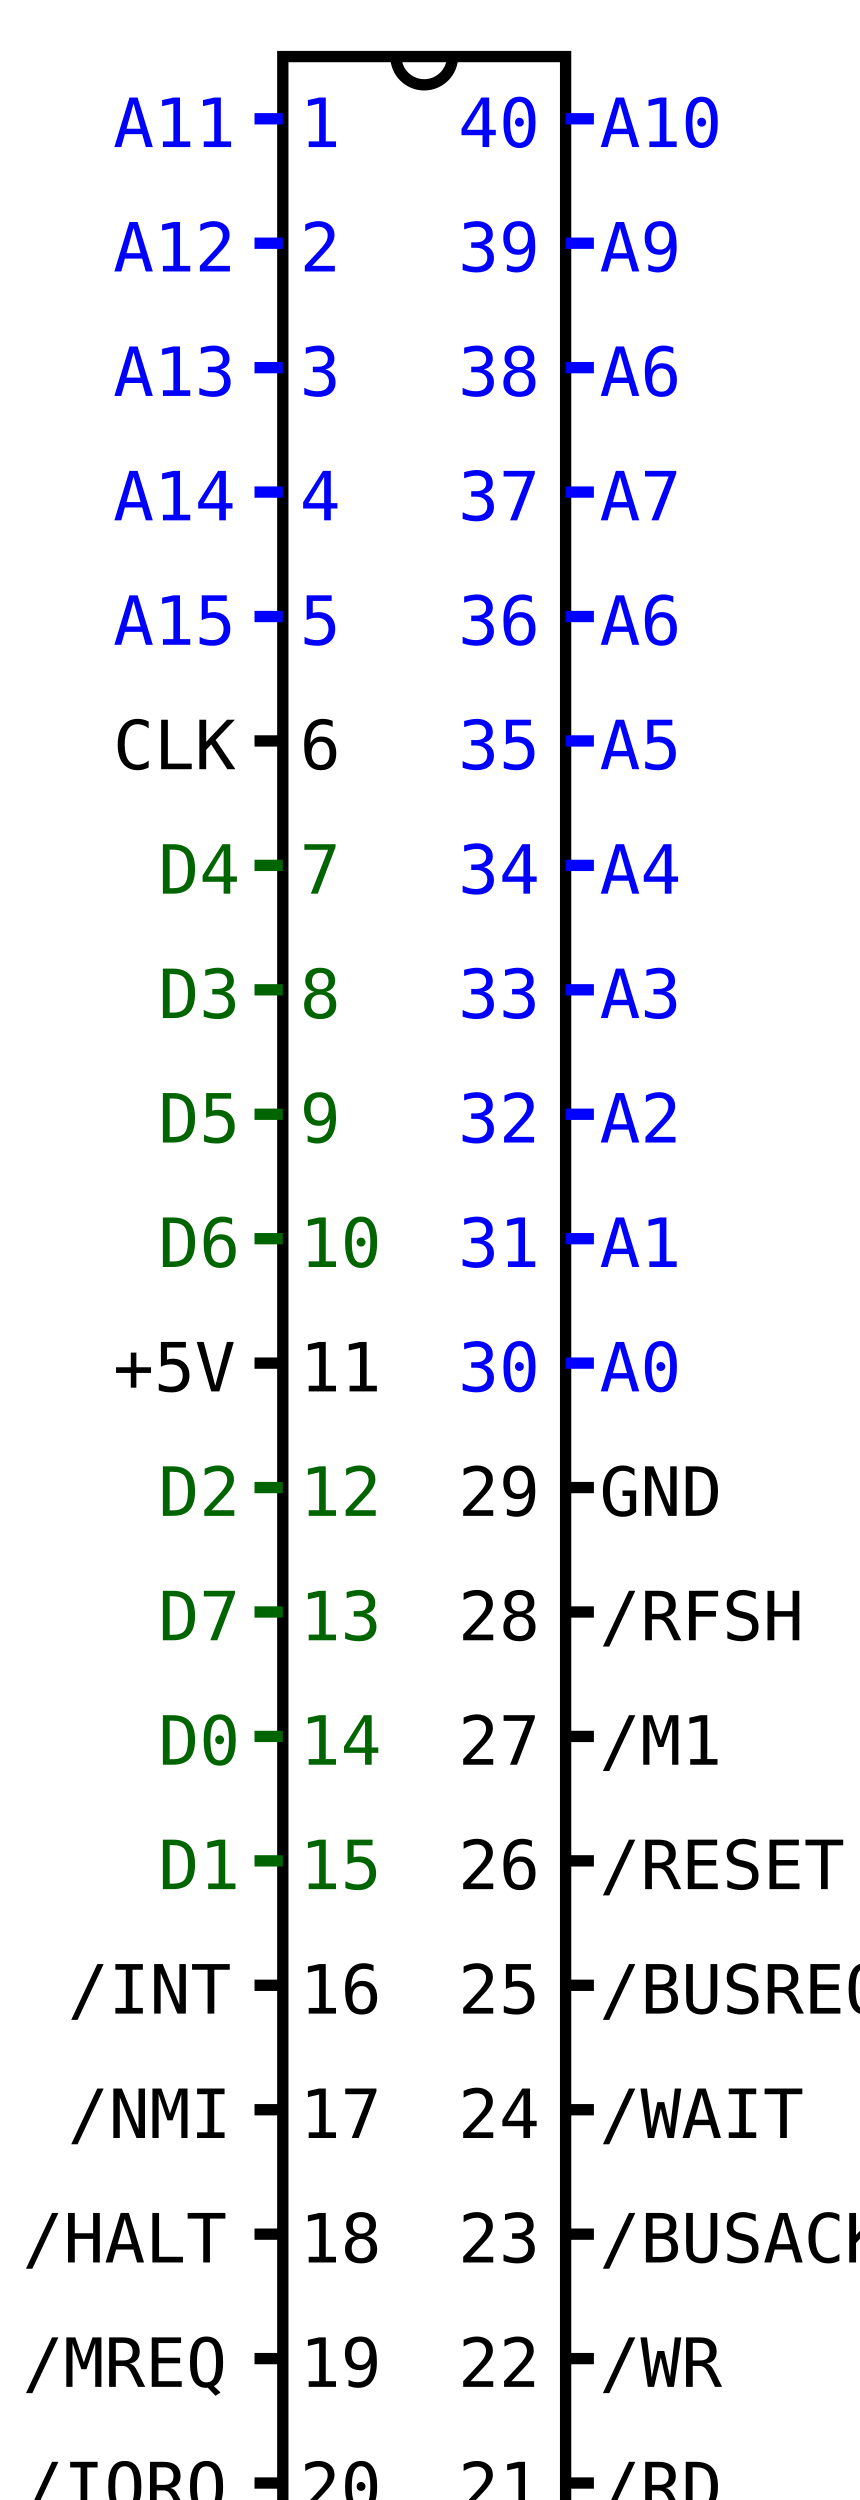
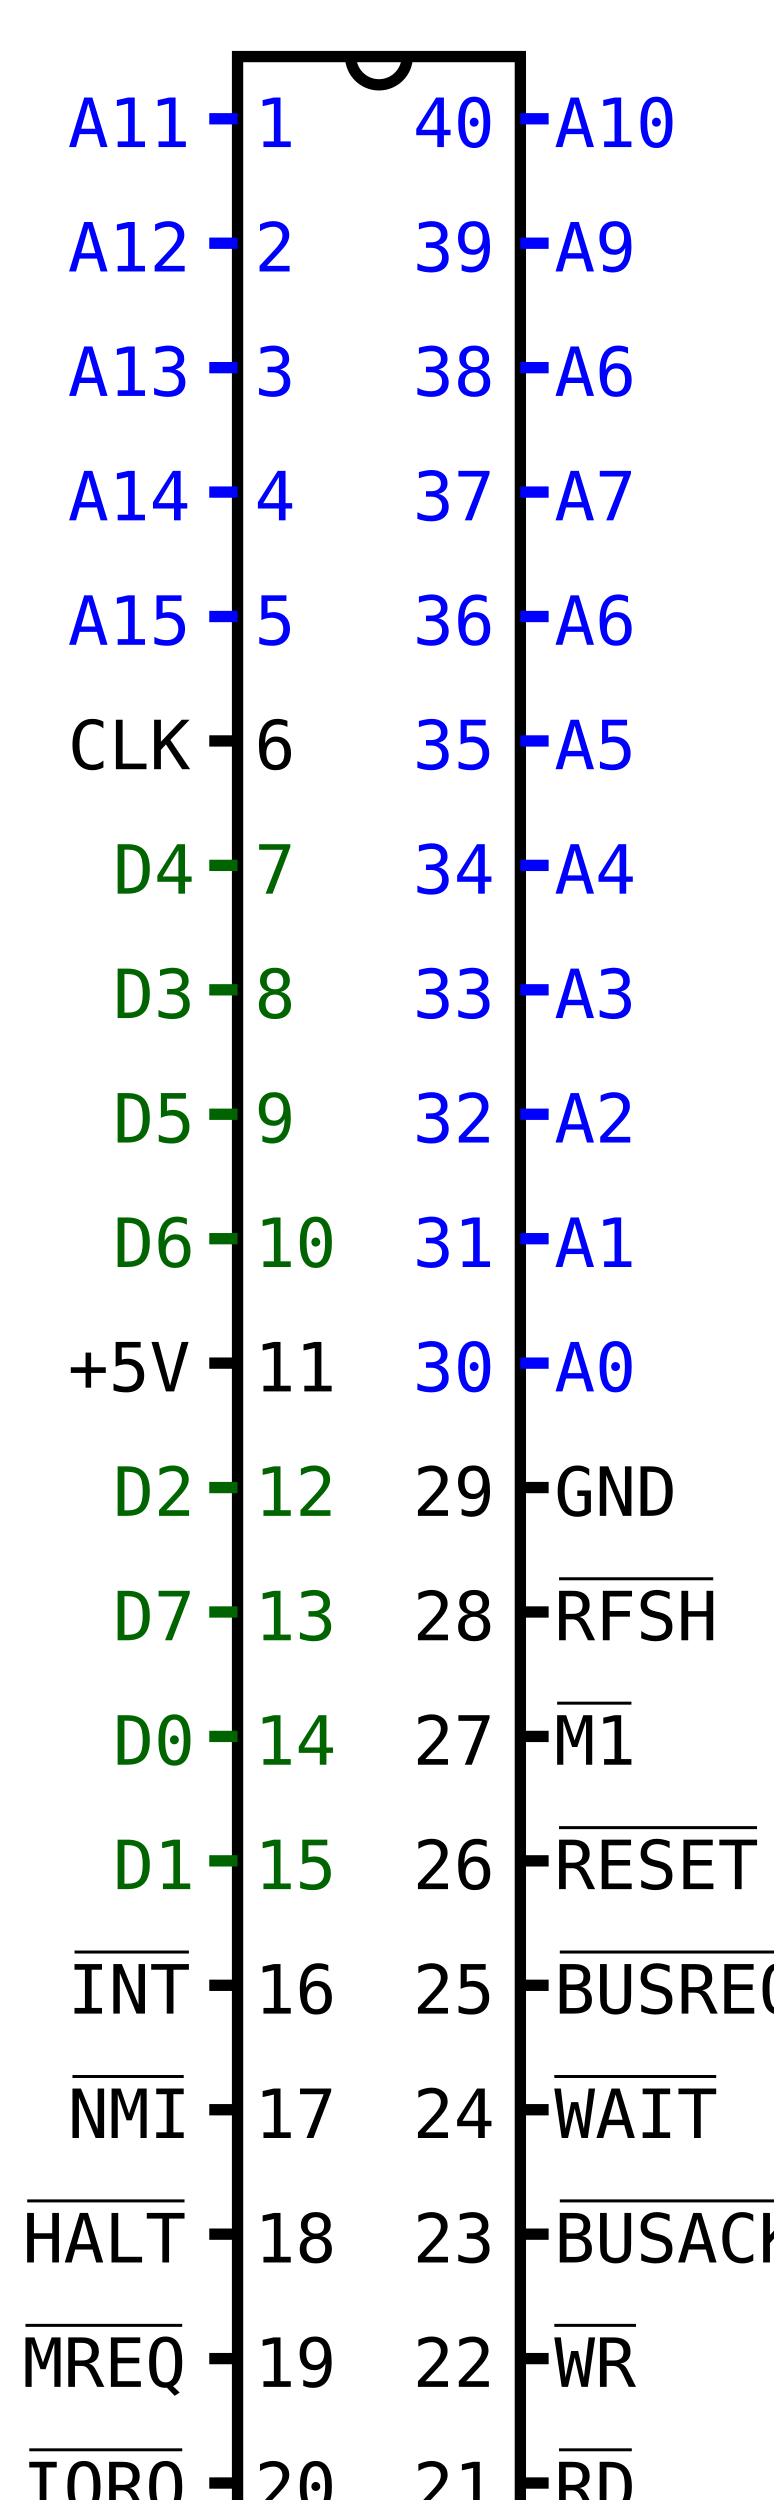
<svg xmlns="http://www.w3.org/2000/svg" version="1.1">
-   <rect x="50" y="10" width="50" height="440" fill="none" stroke-width="2" stroke="black" />
-   <path d="M70 10   A 5 5 0 0 0 80 10" stroke="black" fill="black" fill-opacity="0" stroke-width="2" />
-   <line x1="100" y1="21" x2="105" y2="21" stroke="blue" stroke-width="2" />
-   <text x="81" y="26" font-family="monospace" fill="blue">40</text>
-   <text x="106" y="26" transform="rotate(0 106 26)" font-family="monospace" fill="blue">A10</text>
-   <line x1="100" y1="43" x2="105" y2="43" stroke="blue" stroke-width="2" />
-   <text x="81" y="48" font-family="monospace" fill="blue">39</text>
-   <text x="106" y="48" transform="rotate(0 106 48)" font-family="monospace" fill="blue">A9</text>
-   <line x1="100" y1="65" x2="105" y2="65" stroke="blue" stroke-width="2" />
-   <text x="81" y="70" font-family="monospace" fill="blue">38</text>
-   <text x="106" y="70" transform="rotate(0 106 70)" font-family="monospace" fill="blue">A6</text>
-   <line x1="100" y1="87" x2="105" y2="87" stroke="blue" stroke-width="2" />
-   <text x="81" y="92" font-family="monospace" fill="blue">37</text>
-   <text x="106" y="92" transform="rotate(0 106 92)" font-family="monospace" fill="blue">A7</text>
-   <line x1="100" y1="109" x2="105" y2="109" stroke="blue" stroke-width="2" />
-   <text x="81" y="114" font-family="monospace" fill="blue">36</text>
-   <text x="106" y="114" transform="rotate(0 106 114)" font-family="monospace" fill="blue">A6</text>
-   <line x1="100" y1="131" x2="105" y2="131" stroke="blue" stroke-width="2" />
-   <text x="81" y="136" font-family="monospace" fill="blue">35</text>
-   <text x="106" y="136" transform="rotate(0 106 136)" font-family="monospace" fill="blue">A5</text>
-   <line x1="100" y1="153" x2="105" y2="153" stroke="blue" stroke-width="2" />
-   <text x="81" y="158" font-family="monospace" fill="blue">34</text>
-   <text x="106" y="158" transform="rotate(0 106 158)" font-family="monospace" fill="blue">A4</text>
-   <line x1="100" y1="175" x2="105" y2="175" stroke="blue" stroke-width="2" />
-   <text x="81" y="180" font-family="monospace" fill="blue">33</text>
-   <text x="106" y="180" transform="rotate(0 106 180)" font-family="monospace" fill="blue">A3</text>
-   <line x1="100" y1="197" x2="105" y2="197" stroke="blue" stroke-width="2" />
-   <text x="81" y="202" font-family="monospace" fill="blue">32</text>
-   <text x="106" y="202" transform="rotate(0 106 202)" font-family="monospace" fill="blue">A2</text>
-   <line x1="100" y1="219" x2="105" y2="219" stroke="blue" stroke-width="2" />
-   <text x="81" y="224" font-family="monospace" fill="blue">31</text>
-   <text x="106" y="224" transform="rotate(0 106 224)" font-family="monospace" fill="blue">A1</text>
-   <line x1="100" y1="241" x2="105" y2="241" stroke="blue" stroke-width="2" />
-   <text x="81" y="246" font-family="monospace" fill="blue">30</text>
-   <text x="106" y="246" transform="rotate(0 106 246)" font-family="monospace" fill="blue">A0</text>
-   <line x1="100" y1="263" x2="105" y2="263" stroke="black" stroke-width="2" />
-   <text x="81" y="268" font-family="monospace" fill="black">29</text>
-   <text x="106" y="268" transform="rotate(0 106 268)" font-family="monospace" fill="black">GND</text>
-   <line x1="100" y1="285" x2="105" y2="285" stroke="black" stroke-width="2" />
-   <text x="81" y="290" font-family="monospace" fill="black">28</text>
-   <text x="106" y="290" transform="rotate(0 106 290)" font-family="monospace" fill="black">/RFSH</text>
-   <line x1="100" y1="307" x2="105" y2="307" stroke="black" stroke-width="2" />
-   <text x="81" y="312" font-family="monospace" fill="black">27</text>
-   <text x="106" y="312" transform="rotate(0 106 312)" font-family="monospace" fill="black">/M1</text>
-   <line x1="100" y1="329" x2="105" y2="329" stroke="black" stroke-width="2" />
-   <text x="81" y="334" font-family="monospace" fill="black">26</text>
-   <text x="106" y="334" transform="rotate(0 106 334)" font-family="monospace" fill="black">/RESET</text>
-   <line x1="100" y1="351" x2="105" y2="351" stroke="black" stroke-width="2" />
-   <text x="81" y="356" font-family="monospace" fill="black">25</text>
-   <text x="106" y="356" transform="rotate(0 106 356)" font-family="monospace" fill="black">/BUSREQ</text>
-   <line x1="100" y1="373" x2="105" y2="373" stroke="black" stroke-width="2" />
-   <text x="81" y="378" font-family="monospace" fill="black">24</text>
-   <text x="106" y="378" transform="rotate(0 106 378)" font-family="monospace" fill="black">/WAIT</text>
-   <line x1="100" y1="395" x2="105" y2="395" stroke="black" stroke-width="2" />
-   <text x="81" y="400" font-family="monospace" fill="black">23</text>
-   <text x="106" y="400" transform="rotate(0 106 400)" font-family="monospace" fill="black">/BUSACK</text>
-   <line x1="100" y1="417" x2="105" y2="417" stroke="black" stroke-width="2" />
-   <text x="81" y="422" font-family="monospace" fill="black">22</text>
-   <text x="106" y="422" transform="rotate(0 106 422)" font-family="monospace" fill="black">/WR</text>
-   <line x1="100" y1="439" x2="105" y2="439" stroke="black" stroke-width="2" />
-   <text x="81" y="444" font-family="monospace" fill="black">21</text>
-   <text x="106" y="444" transform="rotate(0 106 444)" font-family="monospace" fill="black">/RD</text>
-   <line x1="50" y1="21" x2="45" y2="21" stroke="blue" stroke-width="2" />
-   <text x="53" y="26" font-family="monospace" fill="blue">1</text>
-   <text x="20" y="26" transform="rotate(0 20 26)" font-family="monospace" fill="blue" textLength="24">A11</text>
-   <line x1="50" y1="43" x2="45" y2="43" stroke="blue" stroke-width="2" />
-   <text x="53" y="48" font-family="monospace" fill="blue">2</text>
-   <text x="20" y="48" transform="rotate(0 20 48)" font-family="monospace" fill="blue" textLength="24">A12</text>
-   <line x1="50" y1="65" x2="45" y2="65" stroke="blue" stroke-width="2" />
-   <text x="53" y="70" font-family="monospace" fill="blue">3</text>
-   <text x="20" y="70" transform="rotate(0 20 70)" font-family="monospace" fill="blue" textLength="24">A13</text>
-   <line x1="50" y1="87" x2="45" y2="87" stroke="blue" stroke-width="2" />
-   <text x="53" y="92" font-family="monospace" fill="blue">4</text>
-   <text x="20" y="92" transform="rotate(0 20 92)" font-family="monospace" fill="blue" textLength="24">A14</text>
-   <line x1="50" y1="109" x2="45" y2="109" stroke="blue" stroke-width="2" />
-   <text x="53" y="114" font-family="monospace" fill="blue">5</text>
-   <text x="20" y="114" transform="rotate(0 20 114)" font-family="monospace" fill="blue" textLength="24">A15</text>
-   <line x1="50" y1="131" x2="45" y2="131" stroke="black" stroke-width="2" />
-   <text x="53" y="136" font-family="monospace" fill="black">6</text>
-   <text x="20" y="136" transform="rotate(0 20 136)" font-family="monospace" fill="black" textLength="24">CLK</text>
-   <line x1="50" y1="153" x2="45" y2="153" stroke="darkgreen" stroke-width="2" />
-   <text x="53" y="158" font-family="monospace" fill="darkgreen">7</text>
-   <text x="28" y="158" transform="rotate(0 28 158)" font-family="monospace" fill="darkgreen" textLength="16">D4</text>
-   <line x1="50" y1="175" x2="45" y2="175" stroke="darkgreen" stroke-width="2" />
-   <text x="53" y="180" font-family="monospace" fill="darkgreen">8</text>
-   <text x="28" y="180" transform="rotate(0 28 180)" font-family="monospace" fill="darkgreen" textLength="16">D3</text>
-   <line x1="50" y1="197" x2="45" y2="197" stroke="darkgreen" stroke-width="2" />
-   <text x="53" y="202" font-family="monospace" fill="darkgreen">9</text>
-   <text x="28" y="202" transform="rotate(0 28 202)" font-family="monospace" fill="darkgreen" textLength="16">D5</text>
-   <line x1="50" y1="219" x2="45" y2="219" stroke="darkgreen" stroke-width="2" />
-   <text x="53" y="224" font-family="monospace" fill="darkgreen">10</text>
-   <text x="28" y="224" transform="rotate(0 28 224)" font-family="monospace" fill="darkgreen" textLength="16">D6</text>
-   <line x1="50" y1="241" x2="45" y2="241" stroke="black" stroke-width="2" />
-   <text x="53" y="246" font-family="monospace" fill="black">11</text>
-   <text x="20" y="246" transform="rotate(0 20 246)" font-family="monospace" fill="black" textLength="24">+5V</text>
-   <line x1="50" y1="263" x2="45" y2="263" stroke="darkgreen" stroke-width="2" />
-   <text x="53" y="268" font-family="monospace" fill="darkgreen">12</text>
-   <text x="28" y="268" transform="rotate(0 28 268)" font-family="monospace" fill="darkgreen" textLength="16">D2</text>
-   <line x1="50" y1="285" x2="45" y2="285" stroke="darkgreen" stroke-width="2" />
-   <text x="53" y="290" font-family="monospace" fill="darkgreen">13</text>
-   <text x="28" y="290" transform="rotate(0 28 290)" font-family="monospace" fill="darkgreen" textLength="16">D7</text>
-   <line x1="50" y1="307" x2="45" y2="307" stroke="darkgreen" stroke-width="2" />
-   <text x="53" y="312" font-family="monospace" fill="darkgreen">14</text>
-   <text x="28" y="312" transform="rotate(0 28 312)" font-family="monospace" fill="darkgreen" textLength="16">D0</text>
-   <line x1="50" y1="329" x2="45" y2="329" stroke="darkgreen" stroke-width="2" />
-   <text x="53" y="334" font-family="monospace" fill="darkgreen">15</text>
-   <text x="28" y="334" transform="rotate(0 28 334)" font-family="monospace" fill="darkgreen" textLength="16">D1</text>
-   <line x1="50" y1="351" x2="45" y2="351" stroke="black" stroke-width="2" />
-   <text x="53" y="356" font-family="monospace" fill="black">16</text>
-   <text x="12" y="356" transform="rotate(0 12 356)" font-family="monospace" fill="black" textLength="32">/INT</text>
-   <line x1="50" y1="373" x2="45" y2="373" stroke="black" stroke-width="2" />
-   <text x="53" y="378" font-family="monospace" fill="black">17</text>
-   <text x="12" y="378" transform="rotate(0 12 378)" font-family="monospace" fill="black" textLength="32">/NMI</text>
-   <line x1="50" y1="395" x2="45" y2="395" stroke="black" stroke-width="2" />
-   <text x="53" y="400" font-family="monospace" fill="black">18</text>
-   <text x="4" y="400" transform="rotate(0 4 400)" font-family="monospace" fill="black" textLength="40">/HALT</text>
-   <line x1="50" y1="417" x2="45" y2="417" stroke="black" stroke-width="2" />
-   <text x="53" y="422" font-family="monospace" fill="black">19</text>
-   <text x="4" y="422" transform="rotate(0 4 422)" font-family="monospace" fill="black" textLength="40">/MREQ</text>
-   <line x1="50" y1="439" x2="45" y2="439" stroke="black" stroke-width="2" />
-   <text x="53" y="444" font-family="monospace" fill="black">20</text>
-   <text x="4" y="444" transform="rotate(0 4 444)" font-family="monospace" fill="black" textLength="40">/IORQ</text>
+   <rect x="42" y="10" width="50" height="440" fill="none" stroke-width="2" stroke="black" />
+   <path d="M62 10   A 5 5 0 0 0 72 10" stroke="black" fill="black" fill-opacity="0" stroke-width="2" />
+   <line x1="92" y1="21" x2="97" y2="21" stroke="blue" stroke-width="2" />
+   <text x="73" y="26" font-family="monospace" fill="blue">40</text>
+   <text x="98" y="26" transform="rotate(0 98 26)" font-family="monospace" fill="blue">A10</text>
+   <line x1="92" y1="43" x2="97" y2="43" stroke="blue" stroke-width="2" />
+   <text x="73" y="48" font-family="monospace" fill="blue">39</text>
+   <text x="98" y="48" transform="rotate(0 98 48)" font-family="monospace" fill="blue">A9</text>
+   <line x1="92" y1="65" x2="97" y2="65" stroke="blue" stroke-width="2" />
+   <text x="73" y="70" font-family="monospace" fill="blue">38</text>
+   <text x="98" y="70" transform="rotate(0 98 70)" font-family="monospace" fill="blue">A6</text>
+   <line x1="92" y1="87" x2="97" y2="87" stroke="blue" stroke-width="2" />
+   <text x="73" y="92" font-family="monospace" fill="blue">37</text>
+   <text x="98" y="92" transform="rotate(0 98 92)" font-family="monospace" fill="blue">A7</text>
+   <line x1="92" y1="109" x2="97" y2="109" stroke="blue" stroke-width="2" />
+   <text x="73" y="114" font-family="monospace" fill="blue">36</text>
+   <text x="98" y="114" transform="rotate(0 98 114)" font-family="monospace" fill="blue">A6</text>
+   <line x1="92" y1="131" x2="97" y2="131" stroke="blue" stroke-width="2" />
+   <text x="73" y="136" font-family="monospace" fill="blue">35</text>
+   <text x="98" y="136" transform="rotate(0 98 136)" font-family="monospace" fill="blue">A5</text>
+   <line x1="92" y1="153" x2="97" y2="153" stroke="blue" stroke-width="2" />
+   <text x="73" y="158" font-family="monospace" fill="blue">34</text>
+   <text x="98" y="158" transform="rotate(0 98 158)" font-family="monospace" fill="blue">A4</text>
+   <line x1="92" y1="175" x2="97" y2="175" stroke="blue" stroke-width="2" />
+   <text x="73" y="180" font-family="monospace" fill="blue">33</text>
+   <text x="98" y="180" transform="rotate(0 98 180)" font-family="monospace" fill="blue">A3</text>
+   <line x1="92" y1="197" x2="97" y2="197" stroke="blue" stroke-width="2" />
+   <text x="73" y="202" font-family="monospace" fill="blue">32</text>
+   <text x="98" y="202" transform="rotate(0 98 202)" font-family="monospace" fill="blue">A2</text>
+   <line x1="92" y1="219" x2="97" y2="219" stroke="blue" stroke-width="2" />
+   <text x="73" y="224" font-family="monospace" fill="blue">31</text>
+   <text x="98" y="224" transform="rotate(0 98 224)" font-family="monospace" fill="blue">A1</text>
+   <line x1="92" y1="241" x2="97" y2="241" stroke="blue" stroke-width="2" />
+   <text x="73" y="246" font-family="monospace" fill="blue">30</text>
+   <text x="98" y="246" transform="rotate(0 98 246)" font-family="monospace" fill="blue">A0</text>
+   <line x1="92" y1="263" x2="97" y2="263" stroke="black" stroke-width="2" />
+   <text x="73" y="268" font-family="monospace" fill="black">29</text>
+   <text x="98" y="268" transform="rotate(0 98 268)" font-family="monospace" fill="black">GND</text>
+   <line x1="92" y1="285" x2="97" y2="285" stroke="black" stroke-width="2" />
+   <text x="73" y="290" font-family="monospace" fill="black">28</text>
+   <text x="98" y="290" transform="rotate(0 98 290)" font-family="monospace" fill="black" style="text-decoration: overline">RFSH</text>
+   <line x1="92" y1="307" x2="97" y2="307" stroke="black" stroke-width="2" />
+   <text x="73" y="312" font-family="monospace" fill="black">27</text>
+   <text x="98" y="312" transform="rotate(0 98 312)" font-family="monospace" fill="black" style="text-decoration: overline">M1</text>
+   <line x1="92" y1="329" x2="97" y2="329" stroke="black" stroke-width="2" />
+   <text x="73" y="334" font-family="monospace" fill="black">26</text>
+   <text x="98" y="334" transform="rotate(0 98 334)" font-family="monospace" fill="black" style="text-decoration: overline">RESET</text>
+   <line x1="92" y1="351" x2="97" y2="351" stroke="black" stroke-width="2" />
+   <text x="73" y="356" font-family="monospace" fill="black">25</text>
+   <text x="98" y="356" transform="rotate(0 98 356)" font-family="monospace" fill="black" style="text-decoration: overline">BUSREQ</text>
+   <line x1="92" y1="373" x2="97" y2="373" stroke="black" stroke-width="2" />
+   <text x="73" y="378" font-family="monospace" fill="black">24</text>
+   <text x="98" y="378" transform="rotate(0 98 378)" font-family="monospace" fill="black" style="text-decoration: overline">WAIT</text>
+   <line x1="92" y1="395" x2="97" y2="395" stroke="black" stroke-width="2" />
+   <text x="73" y="400" font-family="monospace" fill="black">23</text>
+   <text x="98" y="400" transform="rotate(0 98 400)" font-family="monospace" fill="black" style="text-decoration: overline">BUSACK</text>
+   <line x1="92" y1="417" x2="97" y2="417" stroke="black" stroke-width="2" />
+   <text x="73" y="422" font-family="monospace" fill="black">22</text>
+   <text x="98" y="422" transform="rotate(0 98 422)" font-family="monospace" fill="black" style="text-decoration: overline">WR</text>
+   <line x1="92" y1="439" x2="97" y2="439" stroke="black" stroke-width="2" />
+   <text x="73" y="444" font-family="monospace" fill="black">21</text>
+   <text x="98" y="444" transform="rotate(0 98 444)" font-family="monospace" fill="black" style="text-decoration: overline">RD</text>
+   <line x1="42" y1="21" x2="37" y2="21" stroke="blue" stroke-width="2" />
+   <text x="45" y="26" font-family="monospace" fill="blue">1</text>
+   <text x="12" y="26" transform="rotate(0 12 26)" font-family="monospace" fill="blue" textLength="24">A11</text>
+   <line x1="42" y1="43" x2="37" y2="43" stroke="blue" stroke-width="2" />
+   <text x="45" y="48" font-family="monospace" fill="blue">2</text>
+   <text x="12" y="48" transform="rotate(0 12 48)" font-family="monospace" fill="blue" textLength="24">A12</text>
+   <line x1="42" y1="65" x2="37" y2="65" stroke="blue" stroke-width="2" />
+   <text x="45" y="70" font-family="monospace" fill="blue">3</text>
+   <text x="12" y="70" transform="rotate(0 12 70)" font-family="monospace" fill="blue" textLength="24">A13</text>
+   <line x1="42" y1="87" x2="37" y2="87" stroke="blue" stroke-width="2" />
+   <text x="45" y="92" font-family="monospace" fill="blue">4</text>
+   <text x="12" y="92" transform="rotate(0 12 92)" font-family="monospace" fill="blue" textLength="24">A14</text>
+   <line x1="42" y1="109" x2="37" y2="109" stroke="blue" stroke-width="2" />
+   <text x="45" y="114" font-family="monospace" fill="blue">5</text>
+   <text x="12" y="114" transform="rotate(0 12 114)" font-family="monospace" fill="blue" textLength="24">A15</text>
+   <line x1="42" y1="131" x2="37" y2="131" stroke="black" stroke-width="2" />
+   <text x="45" y="136" font-family="monospace" fill="black">6</text>
+   <text x="12" y="136" transform="rotate(0 12 136)" font-family="monospace" fill="black" textLength="24">CLK</text>
+   <line x1="42" y1="153" x2="37" y2="153" stroke="darkgreen" stroke-width="2" />
+   <text x="45" y="158" font-family="monospace" fill="darkgreen">7</text>
+   <text x="20" y="158" transform="rotate(0 20 158)" font-family="monospace" fill="darkgreen" textLength="16">D4</text>
+   <line x1="42" y1="175" x2="37" y2="175" stroke="darkgreen" stroke-width="2" />
+   <text x="45" y="180" font-family="monospace" fill="darkgreen">8</text>
+   <text x="20" y="180" transform="rotate(0 20 180)" font-family="monospace" fill="darkgreen" textLength="16">D3</text>
+   <line x1="42" y1="197" x2="37" y2="197" stroke="darkgreen" stroke-width="2" />
+   <text x="45" y="202" font-family="monospace" fill="darkgreen">9</text>
+   <text x="20" y="202" transform="rotate(0 20 202)" font-family="monospace" fill="darkgreen" textLength="16">D5</text>
+   <line x1="42" y1="219" x2="37" y2="219" stroke="darkgreen" stroke-width="2" />
+   <text x="45" y="224" font-family="monospace" fill="darkgreen">10</text>
+   <text x="20" y="224" transform="rotate(0 20 224)" font-family="monospace" fill="darkgreen" textLength="16">D6</text>
+   <line x1="42" y1="241" x2="37" y2="241" stroke="black" stroke-width="2" />
+   <text x="45" y="246" font-family="monospace" fill="black">11</text>
+   <text x="12" y="246" transform="rotate(0 12 246)" font-family="monospace" fill="black" textLength="24">+5V</text>
+   <line x1="42" y1="263" x2="37" y2="263" stroke="darkgreen" stroke-width="2" />
+   <text x="45" y="268" font-family="monospace" fill="darkgreen">12</text>
+   <text x="20" y="268" transform="rotate(0 20 268)" font-family="monospace" fill="darkgreen" textLength="16">D2</text>
+   <line x1="42" y1="285" x2="37" y2="285" stroke="darkgreen" stroke-width="2" />
+   <text x="45" y="290" font-family="monospace" fill="darkgreen">13</text>
+   <text x="20" y="290" transform="rotate(0 20 290)" font-family="monospace" fill="darkgreen" textLength="16">D7</text>
+   <line x1="42" y1="307" x2="37" y2="307" stroke="darkgreen" stroke-width="2" />
+   <text x="45" y="312" font-family="monospace" fill="darkgreen">14</text>
+   <text x="20" y="312" transform="rotate(0 20 312)" font-family="monospace" fill="darkgreen" textLength="16">D0</text>
+   <line x1="42" y1="329" x2="37" y2="329" stroke="darkgreen" stroke-width="2" />
+   <text x="45" y="334" font-family="monospace" fill="darkgreen">15</text>
+   <text x="20" y="334" transform="rotate(0 20 334)" font-family="monospace" fill="darkgreen" textLength="16">D1</text>
+   <line x1="42" y1="351" x2="37" y2="351" stroke="black" stroke-width="2" />
+   <text x="45" y="356" font-family="monospace" fill="black">16</text>
+   <text x="12" y="356" transform="rotate(0 12 356)" font-family="monospace" fill="black" style="text-decoration: overline" textLength="24">INT</text>
+   <line x1="42" y1="373" x2="37" y2="373" stroke="black" stroke-width="2" />
+   <text x="45" y="378" font-family="monospace" fill="black">17</text>
+   <text x="12" y="378" transform="rotate(0 12 378)" font-family="monospace" fill="black" style="text-decoration: overline" textLength="24">NMI</text>
+   <line x1="42" y1="395" x2="37" y2="395" stroke="black" stroke-width="2" />
+   <text x="45" y="400" font-family="monospace" fill="black">18</text>
+   <text x="4" y="400" transform="rotate(0 4 400)" font-family="monospace" fill="black" style="text-decoration: overline" textLength="32">HALT</text>
+   <line x1="42" y1="417" x2="37" y2="417" stroke="black" stroke-width="2" />
+   <text x="45" y="422" font-family="monospace" fill="black">19</text>
+   <text x="4" y="422" transform="rotate(0 4 422)" font-family="monospace" fill="black" style="text-decoration: overline" textLength="32">MREQ</text>
+   <line x1="42" y1="439" x2="37" y2="439" stroke="black" stroke-width="2" />
+   <text x="45" y="444" font-family="monospace" fill="black">20</text>
+   <text x="4" y="444" transform="rotate(0 4 444)" font-family="monospace" fill="black" style="text-decoration: overline" textLength="32">IORQ</text>
</svg>
